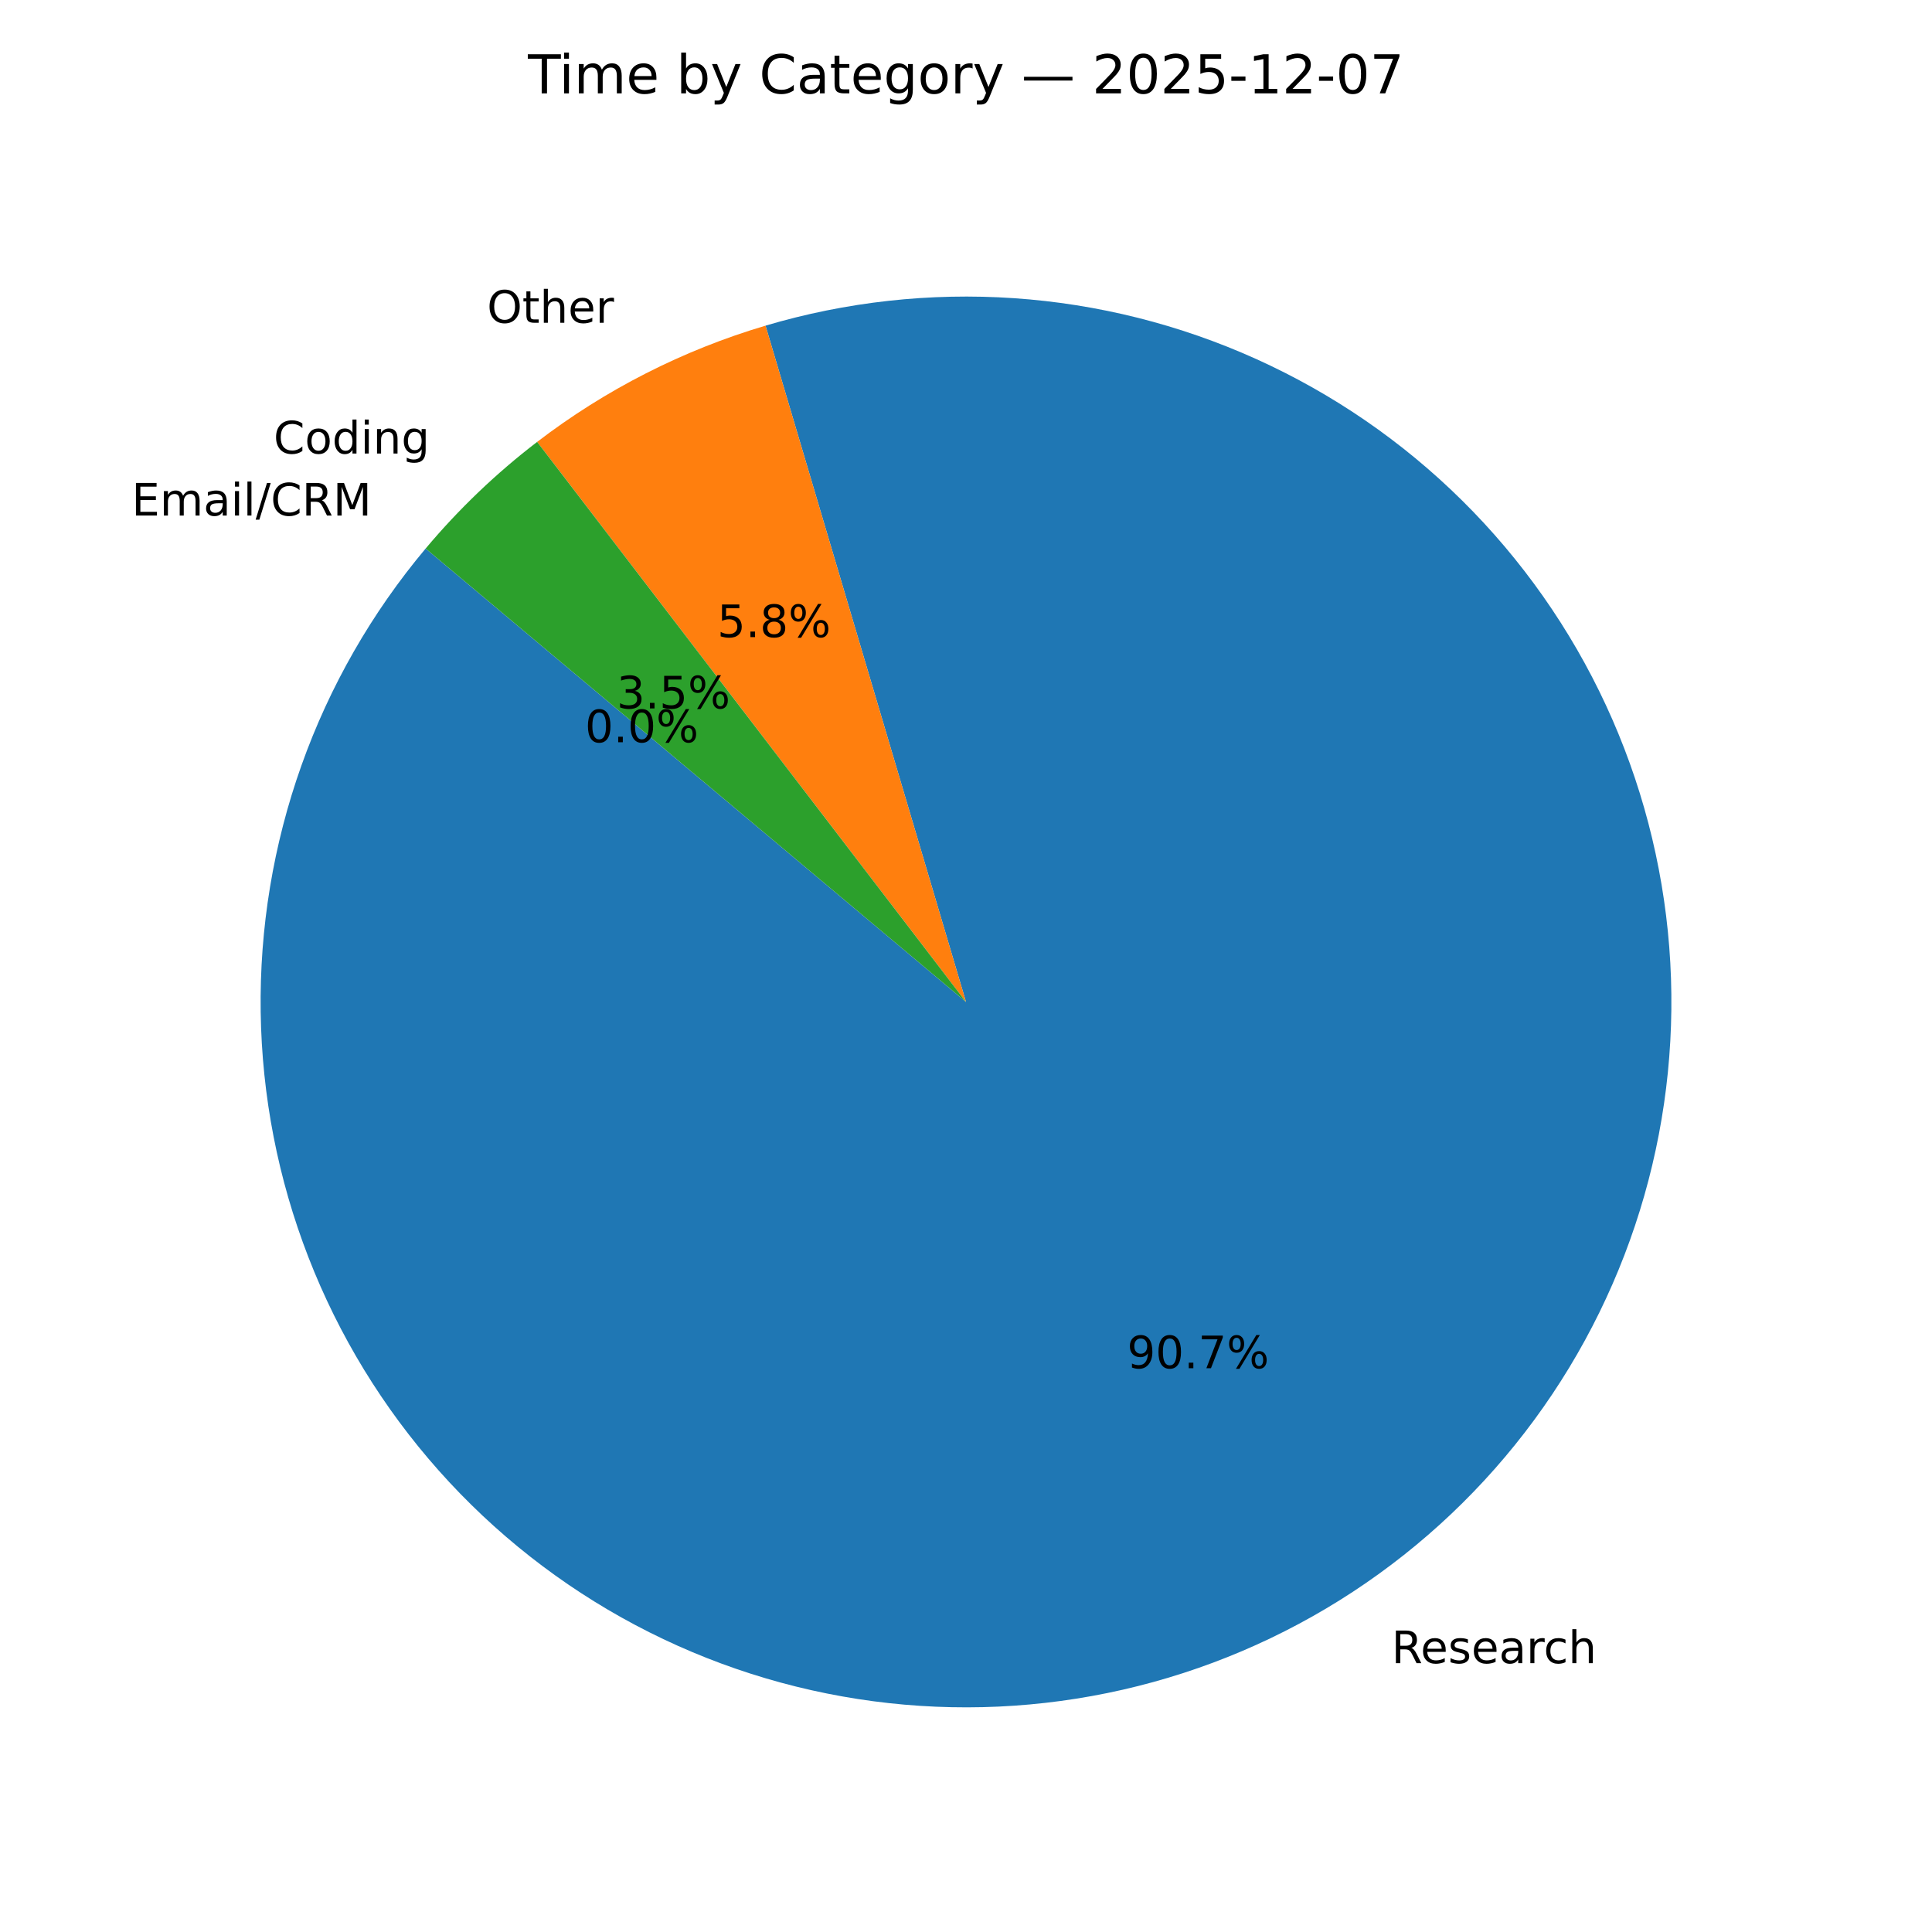
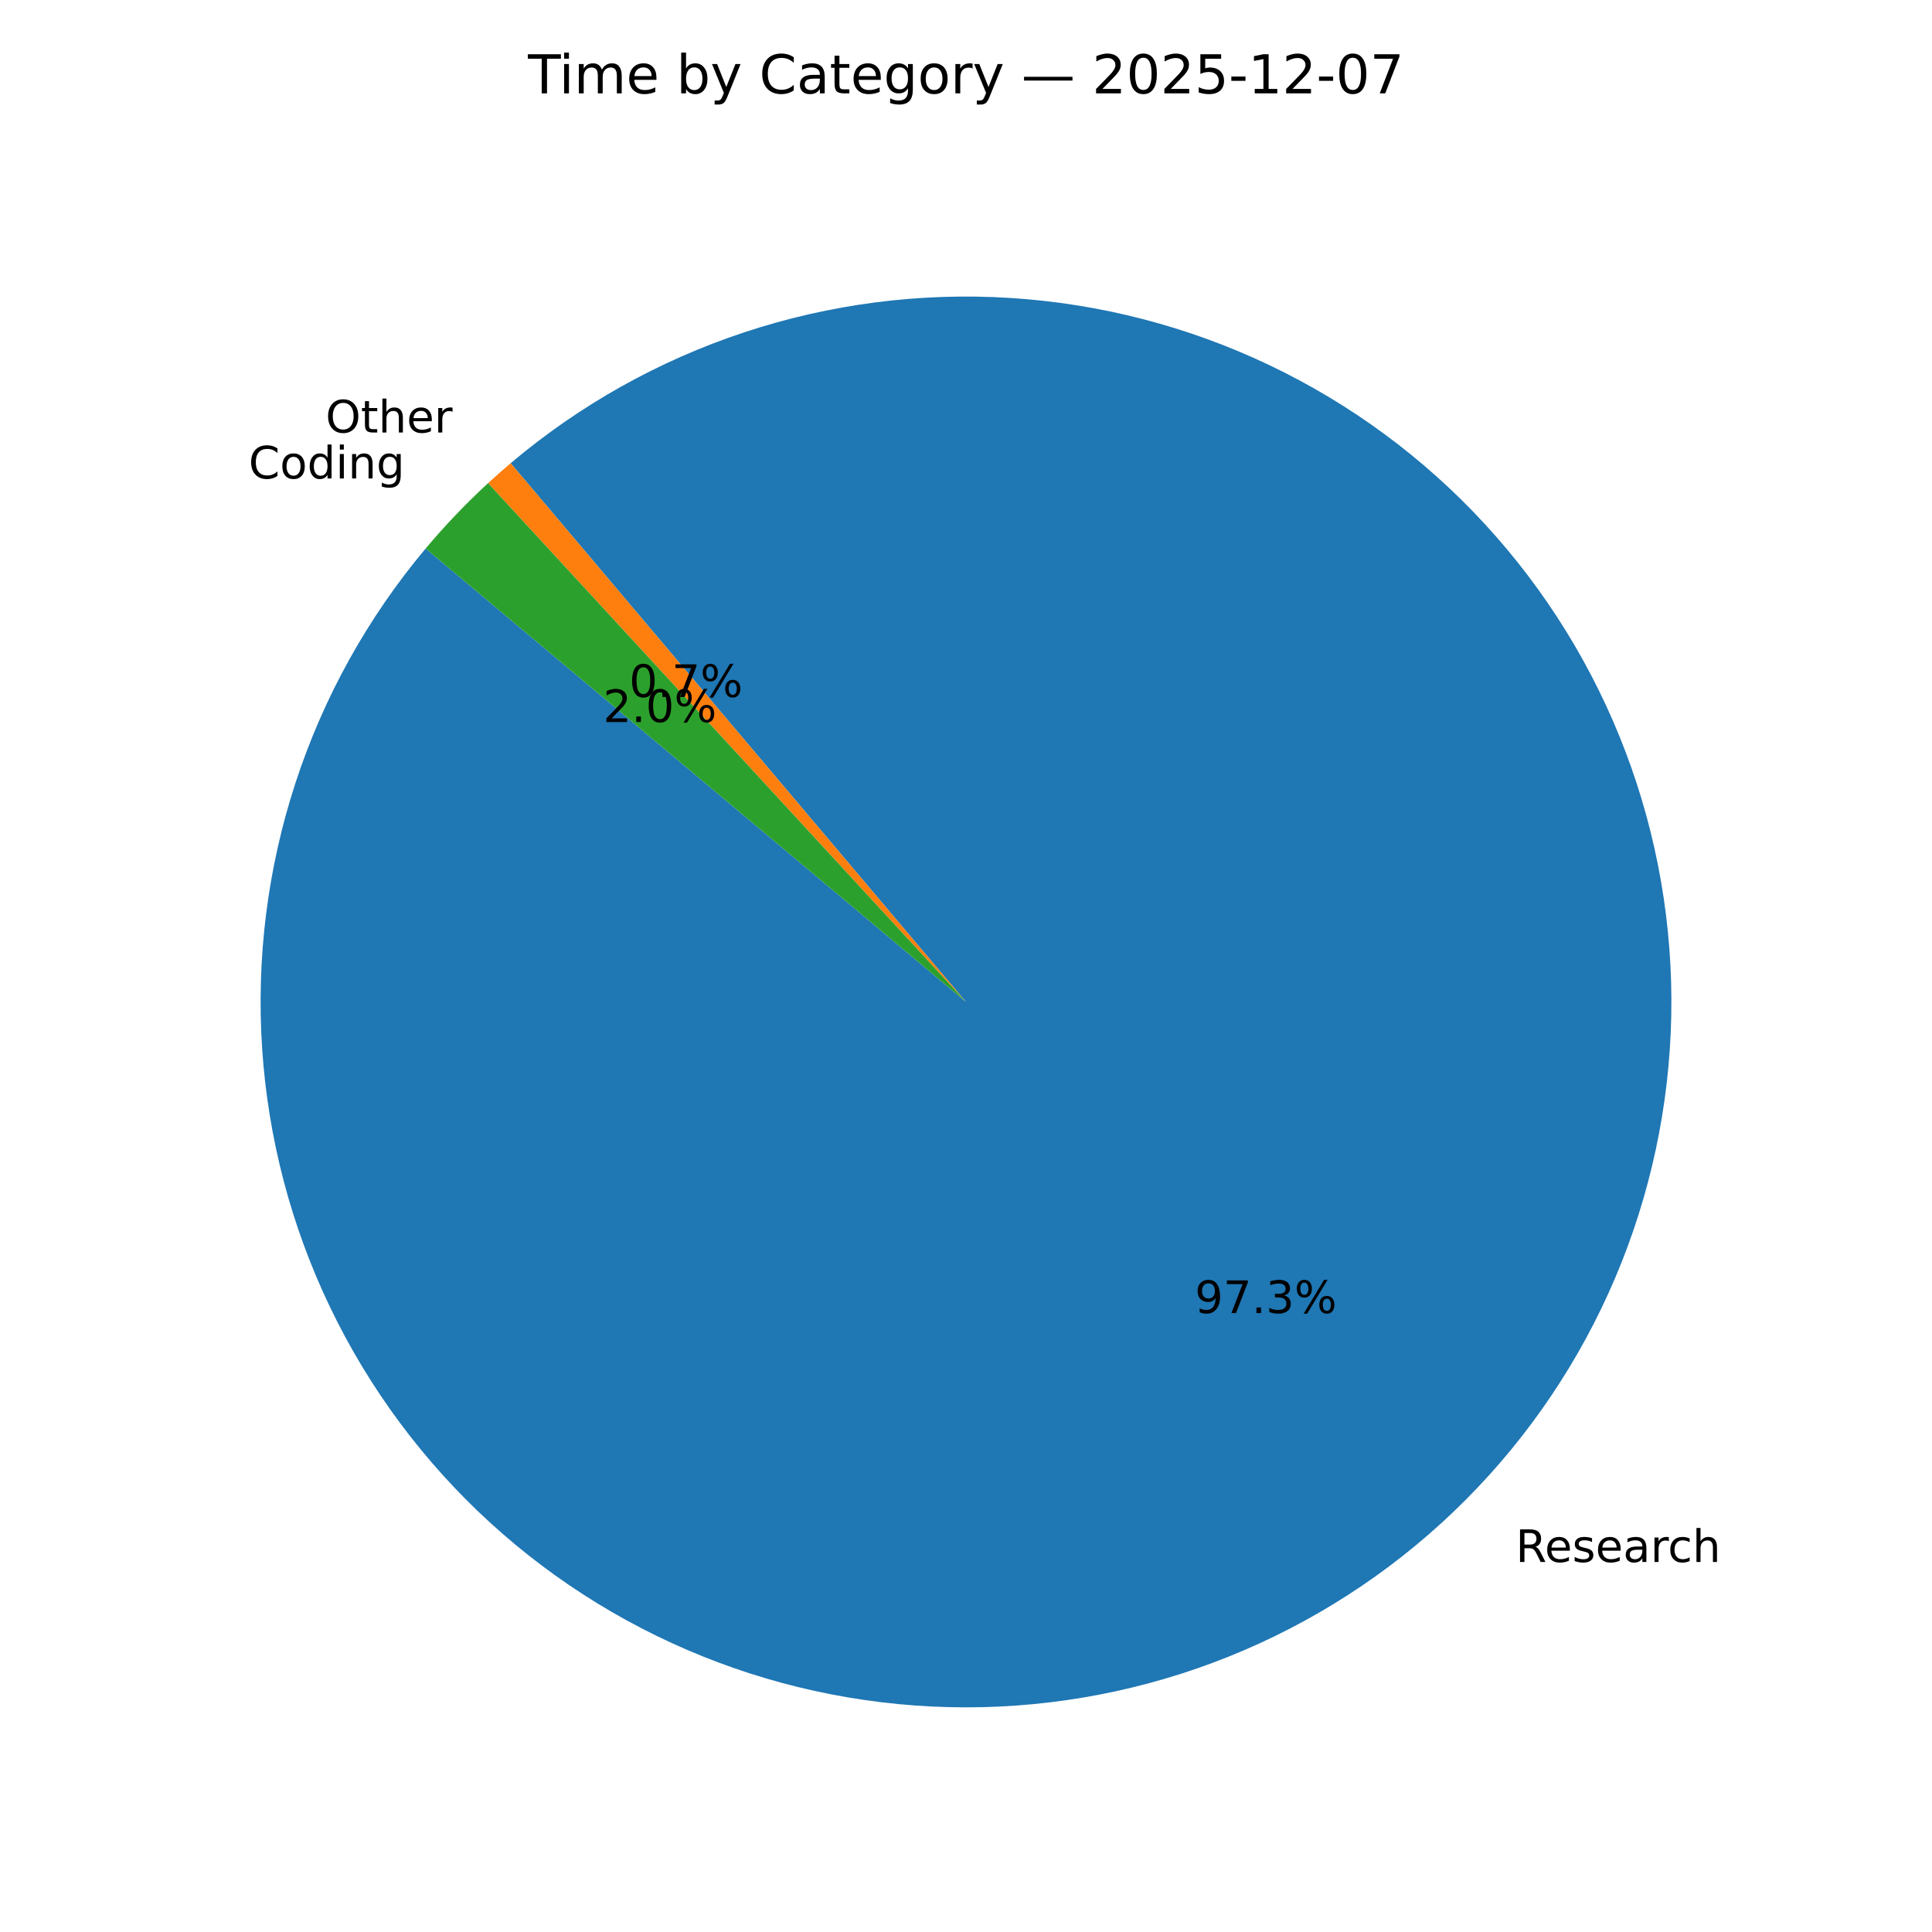
<svg xmlns="http://www.w3.org/2000/svg" xmlns:xlink="http://www.w3.org/1999/xlink" width="432pt" height="432pt" viewBox="0 0 432 432" version="1.1">
  <defs>
    <style type="text/css">*{stroke-linejoin: round; stroke-linecap: butt}</style>
  </defs>
  <g id="figure_1">
    <g id="patch_1">
      <path d="M 0 432  L 432 432  L 432 0  L 0 0  z " style="fill: #ffffff" />
    </g>
    <g id="axes_1">
      <g id="patch_2">
-         <path d="M 95.173 122.654  C 83.105 137.037 73.701 153.46 67.405 171.148  C 61.109 188.836 58.021 207.507 58.288 226.281  C 58.555 245.054 62.171 263.63 68.967 281.132  C 75.763 298.634 85.63 314.783 98.102 328.817  C 110.575 342.851 125.453 354.546 142.036 363.351  C 158.619 372.155 176.642 377.928 195.254 380.398  C 213.866 382.867 232.77 381.994 251.075 377.819  C 269.381 373.643 286.794 366.233 302.495 355.937  C 318.195 345.641 331.932 332.624 343.057 317.5  C 354.182 302.375 362.518 285.385 367.671 267.331  C 372.824 249.277 374.712 230.447 373.247 211.729  C 371.781 193.011 366.985 174.704 359.085 157.672  C 351.185 140.639 340.307 125.154 326.963 111.945  C 313.62 98.736 298.025 88.016 280.913 80.289  C 263.802 72.562 245.447 67.952 226.715 66.676  C 207.983 65.401 189.173 67.48 171.172 72.816  L 216 224.04  z " style="fill: #1f77b4" />
+         <path d="M 95.173 122.654  C 82.224 138.087 72.35 155.858 66.088 175.006  C 59.825 194.153 57.288 214.324 58.614 234.426  C 59.941 254.528 65.106 274.191 73.831 292.349  C 82.556 310.507 94.679 326.827 109.544 340.424  C 124.409 354.021 141.742 364.645 160.605 371.72  C 179.467 378.796 199.511 382.192 219.651 381.726  C 239.792 381.259 259.657 376.939 278.172 368.998  C 296.686 361.057 313.509 349.642 327.729 335.372  C 341.949 321.101 353.304 304.238 361.178 285.695  C 369.053 267.152 373.303 247.272 373.698 227.13  C 374.092 206.988 370.625 186.956 363.482 168.119  C 356.34 149.282 345.654 131.987 332.004 117.17  C 318.354 102.354 301.992 90.289 283.802 81.629  C 265.613 72.969 245.932 67.873 225.825 66.618  C 205.719 65.363 185.557 67.972 166.432 74.303  C 147.307 80.634 129.571 90.571 114.185 103.575  L 216 224.04  z " style="fill: #1f77b4" />
      </g>
      <g id="patch_3">
-         <path d="M 171.172 72.816  C 161.959 75.548 153.014 79.115 144.45 83.474  C 135.886 87.834 127.738 92.966 120.108 98.809  L 216 224.04  z " style="fill: #ff7f0e" />
+         <path d="M 114.185 103.575  C 113.327 104.3 112.476 105.035 111.634 105.778  C 110.791 106.522 109.957 107.274 109.13 108.036  L 216 224.04  z " style="fill: #ff7f0e" />
      </g>
      <g id="patch_4">
-         <path d="M 120.108 98.809  C 115.532 102.312 111.152 106.064 106.987 110.048  C 102.822 114.031 98.878 118.239 95.173 122.654  L 216 224.04  z " style="fill: #2ca02c" />
-       </g>
-       <g id="patch_5">
-         <path d="M 95.173 122.654  C 95.173 122.654 95.173 122.654 95.173 122.654  L 216 224.04  z " style="fill: #d62728" />
+         <path d="M 109.13 108.036  C 106.651 110.32 104.245 112.683 101.918 115.121  C 99.59 117.559 97.34 120.072 95.173 122.654  L 216 224.04  z " style="fill: #2ca02c" />
      </g>
      <g id="matplotlib.axis_1" />
      <g id="matplotlib.axis_2" />
      <g id="text_1">
-         <g transform="translate(311.1441 371.886) scale(0.1 -0.1)">
+         <g transform="translate(338.9019 349.2642) scale(0.1 -0.1)">
          <defs>
            <path id="DejaVuSans-52" d="M 2841 2188  Q 3044 2119 3236 1894  Q 3428 1669 3622 1275  L 4263 0  L 3584 0  L 2988 1197  Q 2756 1666 2539 1819  Q 2322 1972 1947 1972  L 1259 1972  L 1259 0  L 628 0  L 628 4666  L 2053 4666  Q 2853 4666 3247 4331  Q 3641 3997 3641 3322  Q 3641 2881 3436 2590  Q 3231 2300 2841 2188  z M 1259 4147  L 1259 2491  L 2053 2491  Q 2509 2491 2742 2702  Q 2975 2913 2975 3322  Q 2975 3731 2742 3939  Q 2509 4147 2053 4147  L 1259 4147  z " transform="scale(0.015625)" />
            <path id="DejaVuSans-65" d="M 3597 1894  L 3597 1613  L 953 1613  Q 991 1019 1311 708  Q 1631 397 2203 397  Q 2534 397 2845 478  Q 3156 559 3463 722  L 3463 178  Q 3153 47 2828 -22  Q 2503 -91 2169 -91  Q 1331 -91 842 396  Q 353 884 353 1716  Q 353 2575 817 3079  Q 1281 3584 2069 3584  Q 2775 3584 3186 3129  Q 3597 2675 3597 1894  z M 3022 2063  Q 3016 2534 2758 2815  Q 2500 3097 2075 3097  Q 1594 3097 1305 2825  Q 1016 2553 972 2059  L 3022 2063  z " transform="scale(0.015625)" />
            <path id="DejaVuSans-73" d="M 2834 3397  L 2834 2853  Q 2591 2978 2328 3040  Q 2066 3103 1784 3103  Q 1356 3103 1142 2972  Q 928 2841 928 2578  Q 928 2378 1081 2264  Q 1234 2150 1697 2047  L 1894 2003  Q 2506 1872 2764 1633  Q 3022 1394 3022 966  Q 3022 478 2636 193  Q 2250 -91 1575 -91  Q 1294 -91 989 -36  Q 684 19 347 128  L 347 722  Q 666 556 975 473  Q 1284 391 1588 391  Q 1994 391 2212 530  Q 2431 669 2431 922  Q 2431 1156 2273 1281  Q 2116 1406 1581 1522  L 1381 1569  Q 847 1681 609 1914  Q 372 2147 372 2553  Q 372 3047 722 3315  Q 1072 3584 1716 3584  Q 2034 3584 2315 3537  Q 2597 3491 2834 3397  z " transform="scale(0.015625)" />
            <path id="DejaVuSans-61" d="M 2194 1759  Q 1497 1759 1228 1600  Q 959 1441 959 1056  Q 959 750 1161 570  Q 1363 391 1709 391  Q 2188 391 2477 730  Q 2766 1069 2766 1631  L 2766 1759  L 2194 1759  z M 3341 1997  L 3341 0  L 2766 0  L 2766 531  Q 2569 213 2275 61  Q 1981 -91 1556 -91  Q 1019 -91 701 211  Q 384 513 384 1019  Q 384 1609 779 1909  Q 1175 2209 1959 2209  L 2766 2209  L 2766 2266  Q 2766 2663 2505 2880  Q 2244 3097 1772 3097  Q 1472 3097 1187 3025  Q 903 2953 641 2809  L 641 3341  Q 956 3463 1253 3523  Q 1550 3584 1831 3584  Q 2591 3584 2966 3190  Q 3341 2797 3341 1997  z " transform="scale(0.015625)" />
            <path id="DejaVuSans-72" d="M 2631 2963  Q 2534 3019 2420 3045  Q 2306 3072 2169 3072  Q 1681 3072 1420 2755  Q 1159 2438 1159 1844  L 1159 0  L 581 0  L 581 3500  L 1159 3500  L 1159 2956  Q 1341 3275 1631 3429  Q 1922 3584 2338 3584  Q 2397 3584 2469 3576  Q 2541 3569 2628 3553  L 2631 2963  z " transform="scale(0.015625)" />
            <path id="DejaVuSans-63" d="M 3122 3366  L 3122 2828  Q 2878 2963 2633 3030  Q 2388 3097 2138 3097  Q 1578 3097 1268 2742  Q 959 2388 959 1747  Q 959 1106 1268 751  Q 1578 397 2138 397  Q 2388 397 2633 464  Q 2878 531 3122 666  L 3122 134  Q 2881 22 2623 -34  Q 2366 -91 2075 -91  Q 1284 -91 818 406  Q 353 903 353 1747  Q 353 2603 823 3093  Q 1294 3584 2113 3584  Q 2378 3584 2631 3529  Q 2884 3475 3122 3366  z " transform="scale(0.015625)" />
            <path id="DejaVuSans-68" d="M 3513 2113  L 3513 0  L 2938 0  L 2938 2094  Q 2938 2591 2744 2837  Q 2550 3084 2163 3084  Q 1697 3084 1428 2787  Q 1159 2491 1159 1978  L 1159 0  L 581 0  L 581 4863  L 1159 4863  L 1159 2956  Q 1366 3272 1645 3428  Q 1925 3584 2291 3584  Q 2894 3584 3203 3211  Q 3513 2838 3513 2113  z " transform="scale(0.015625)" />
          </defs>
          <use xlink:href="#DejaVuSans-52" />
          <use xlink:href="#DejaVuSans-65" transform="translate(64.98242 0)" />
          <use xlink:href="#DejaVuSans-73" transform="translate(126.5059 0)" />
          <use xlink:href="#DejaVuSans-65" transform="translate(178.6055 0)" />
          <use xlink:href="#DejaVuSans-61" transform="translate(240.1289 0)" />
          <use xlink:href="#DejaVuSans-72" transform="translate(301.4082 0)" />
          <use xlink:href="#DejaVuSans-63" transform="translate(340.2715 0)" />
          <use xlink:href="#DejaVuSans-68" transform="translate(395.252 0)" />
        </g>
      </g>
      <g id="text_2">
-         <g transform="translate(252.0132 305.9375) scale(0.1 -0.1)">
+         <g transform="translate(267.1538 293.5984) scale(0.1 -0.1)">
          <defs>
            <path id="DejaVuSans-39" d="M 703 97  L 703 672  Q 941 559 1184 500  Q 1428 441 1663 441  Q 2288 441 2617 861  Q 2947 1281 2994 2138  Q 2813 1869 2534 1725  Q 2256 1581 1919 1581  Q 1219 1581 811 2004  Q 403 2428 403 3163  Q 403 3881 828 4315  Q 1253 4750 1959 4750  Q 2769 4750 3195 4129  Q 3622 3509 3622 2328  Q 3622 1225 3098 567  Q 2575 -91 1691 -91  Q 1453 -91 1209 -44  Q 966 3 703 97  z M 1959 2075  Q 2384 2075 2632 2365  Q 2881 2656 2881 3163  Q 2881 3666 2632 3958  Q 2384 4250 1959 4250  Q 1534 4250 1286 3958  Q 1038 3666 1038 3163  Q 1038 2656 1286 2365  Q 1534 2075 1959 2075  z " transform="scale(0.015625)" />
-             <path id="DejaVuSans-30" d="M 2034 4250  Q 1547 4250 1301 3770  Q 1056 3291 1056 2328  Q 1056 1369 1301 889  Q 1547 409 2034 409  Q 2525 409 2770 889  Q 3016 1369 3016 2328  Q 3016 3291 2770 3770  Q 2525 4250 2034 4250  z M 2034 4750  Q 2819 4750 3233 4129  Q 3647 3509 3647 2328  Q 3647 1150 3233 529  Q 2819 -91 2034 -91  Q 1250 -91 836 529  Q 422 1150 422 2328  Q 422 3509 836 4129  Q 1250 4750 2034 4750  z " transform="scale(0.015625)" />
+             <path id="DejaVuSans-37" d="M 525 4666  L 3525 4666  L 3525 4397  L 1831 0  L 1172 0  L 2766 4134  L 525 4134  L 525 4666  z " transform="scale(0.015625)" />
            <path id="DejaVuSans-2e" d="M 684 794  L 1344 794  L 1344 0  L 684 0  L 684 794  z " transform="scale(0.015625)" />
-             <path id="DejaVuSans-37" d="M 525 4666  L 3525 4666  L 3525 4397  L 1831 0  L 1172 0  L 2766 4134  L 525 4134  L 525 4666  z " transform="scale(0.015625)" />
+             <path id="DejaVuSans-33" d="M 2597 2516  Q 3050 2419 3304 2112  Q 3559 1806 3559 1356  Q 3559 666 3084 287  Q 2609 -91 1734 -91  Q 1441 -91 1130 -33  Q 819 25 488 141  L 488 750  Q 750 597 1062 519  Q 1375 441 1716 441  Q 2309 441 2620 675  Q 2931 909 2931 1356  Q 2931 1769 2642 2001  Q 2353 2234 1838 2234  L 1294 2234  L 1294 2753  L 1863 2753  Q 2328 2753 2575 2939  Q 2822 3125 2822 3475  Q 2822 3834 2567 4026  Q 2313 4219 1838 4219  Q 1578 4219 1281 4162  Q 984 4106 628 3988  L 628 4550  Q 988 4650 1302 4700  Q 1616 4750 1894 4750  Q 2613 4750 3031 4423  Q 3450 4097 3450 3541  Q 3450 3153 3228 2886  Q 3006 2619 2597 2516  z " transform="scale(0.015625)" />
            <path id="DejaVuSans-25" d="M 4653 2053  Q 4381 2053 4226 1822  Q 4072 1591 4072 1178  Q 4072 772 4226 539  Q 4381 306 4653 306  Q 4919 306 5073 539  Q 5228 772 5228 1178  Q 5228 1588 5073 1820  Q 4919 2053 4653 2053  z M 4653 2450  Q 5147 2450 5437 2106  Q 5728 1763 5728 1178  Q 5728 594 5436 251  Q 5144 -91 4653 -91  Q 4153 -91 3862 251  Q 3572 594 3572 1178  Q 3572 1766 3864 2108  Q 4156 2450 4653 2450  z M 1428 4353  Q 1159 4353 1004 4120  Q 850 3888 850 3481  Q 850 3069 1003 2837  Q 1156 2606 1428 2606  Q 1700 2606 1854 2837  Q 2009 3069 2009 3481  Q 2009 3884 1853 4118  Q 1697 4353 1428 4353  z M 4250 4750  L 4750 4750  L 1831 -91  L 1331 -91  L 4250 4750  z M 1428 4750  Q 1922 4750 2215 4408  Q 2509 4066 2509 3481  Q 2509 2891 2217 2550  Q 1925 2209 1428 2209  Q 931 2209 642 2551  Q 353 2894 353 3481  Q 353 4063 643 4406  Q 934 4750 1428 4750  z " transform="scale(0.015625)" />
          </defs>
          <use xlink:href="#DejaVuSans-39" />
-           <use xlink:href="#DejaVuSans-30" transform="translate(63.62305 0)" />
+           <use xlink:href="#DejaVuSans-37" transform="translate(63.62305 0)" />
          <use xlink:href="#DejaVuSans-2e" transform="translate(127.2461 0)" />
-           <use xlink:href="#DejaVuSans-37" transform="translate(159.0332 0)" />
+           <use xlink:href="#DejaVuSans-33" transform="translate(159.0332 0)" />
          <use xlink:href="#DejaVuSans-25" transform="translate(222.6562 0)" />
        </g>
      </g>
      <g id="text_3">
-         <g transform="translate(108.9013 72.17708) scale(0.1 -0.1)">
+         <g transform="translate(72.80313 96.71182) scale(0.1 -0.1)">
          <defs>
            <path id="DejaVuSans-4f" d="M 2522 4238  Q 1834 4238 1429 3725  Q 1025 3213 1025 2328  Q 1025 1447 1429 934  Q 1834 422 2522 422  Q 3209 422 3611 934  Q 4013 1447 4013 2328  Q 4013 3213 3611 3725  Q 3209 4238 2522 4238  z M 2522 4750  Q 3503 4750 4090 4092  Q 4678 3434 4678 2328  Q 4678 1225 4090 567  Q 3503 -91 2522 -91  Q 1538 -91 948 565  Q 359 1222 359 2328  Q 359 3434 948 4092  Q 1538 4750 2522 4750  z " transform="scale(0.015625)" />
            <path id="DejaVuSans-74" d="M 1172 4494  L 1172 3500  L 2356 3500  L 2356 3053  L 1172 3053  L 1172 1153  Q 1172 725 1289 603  Q 1406 481 1766 481  L 2356 481  L 2356 0  L 1766 0  Q 1100 0 847 248  Q 594 497 594 1153  L 594 3053  L 172 3053  L 172 3500  L 594 3500  L 594 4494  L 1172 4494  z " transform="scale(0.015625)" />
          </defs>
          <use xlink:href="#DejaVuSans-4f" />
          <use xlink:href="#DejaVuSans-74" transform="translate(78.71094 0)" />
          <use xlink:href="#DejaVuSans-68" transform="translate(117.9199 0)" />
          <use xlink:href="#DejaVuSans-65" transform="translate(181.2988 0)" />
          <use xlink:href="#DejaVuSans-72" transform="translate(242.8223 0)" />
        </g>
      </g>
      <g id="text_4">
-         <g transform="translate(160.3677 142.4599) scale(0.1 -0.1)">
+         <g transform="translate(140.6778 155.8425) scale(0.1 -0.1)">
          <defs>
-             <path id="DejaVuSans-35" d="M 691 4666  L 3169 4666  L 3169 4134  L 1269 4134  L 1269 2991  Q 1406 3038 1543 3061  Q 1681 3084 1819 3084  Q 2600 3084 3056 2656  Q 3513 2228 3513 1497  Q 3513 744 3044 326  Q 2575 -91 1722 -91  Q 1428 -91 1123 -41  Q 819 9 494 109  L 494 744  Q 775 591 1075 516  Q 1375 441 1709 441  Q 2250 441 2565 725  Q 2881 1009 2881 1497  Q 2881 1984 2565 2268  Q 2250 2553 1709 2553  Q 1456 2553 1204 2497  Q 953 2441 691 2322  L 691 4666  z " transform="scale(0.015625)" />
-             <path id="DejaVuSans-38" d="M 2034 2216  Q 1584 2216 1326 1975  Q 1069 1734 1069 1313  Q 1069 891 1326 650  Q 1584 409 2034 409  Q 2484 409 2743 651  Q 3003 894 3003 1313  Q 3003 1734 2745 1975  Q 2488 2216 2034 2216  z M 1403 2484  Q 997 2584 770 2862  Q 544 3141 544 3541  Q 544 4100 942 4425  Q 1341 4750 2034 4750  Q 2731 4750 3128 4425  Q 3525 4100 3525 3541  Q 3525 3141 3298 2862  Q 3072 2584 2669 2484  Q 3125 2378 3379 2068  Q 3634 1759 3634 1313  Q 3634 634 3220 271  Q 2806 -91 2034 -91  Q 1263 -91 848 271  Q 434 634 434 1313  Q 434 1759 690 2068  Q 947 2378 1403 2484  z M 1172 3481  Q 1172 3119 1398 2916  Q 1625 2713 2034 2713  Q 2441 2713 2670 2916  Q 2900 3119 2900 3481  Q 2900 3844 2670 4047  Q 2441 4250 2034 4250  Q 1625 4250 1398 4047  Q 1172 3844 1172 3481  z " transform="scale(0.015625)" />
+             <path id="DejaVuSans-30" d="M 2034 4250  Q 1547 4250 1301 3770  Q 1056 3291 1056 2328  Q 1056 1369 1301 889  Q 1547 409 2034 409  Q 2525 409 2770 889  Q 3016 1369 3016 2328  Q 3016 3291 2770 3770  Q 2525 4250 2034 4250  z M 2034 4750  Q 2819 4750 3233 4129  Q 3647 3509 3647 2328  Q 3647 1150 3233 529  Q 2819 -91 2034 -91  Q 1250 -91 836 529  Q 422 1150 422 2328  Q 422 3509 836 4129  Q 1250 4750 2034 4750  z " transform="scale(0.015625)" />
          </defs>
-           <use xlink:href="#DejaVuSans-35" />
+           <use xlink:href="#DejaVuSans-30" />
          <use xlink:href="#DejaVuSans-2e" transform="translate(63.62305 0)" />
-           <use xlink:href="#DejaVuSans-38" transform="translate(95.41016 0)" />
+           <use xlink:href="#DejaVuSans-37" transform="translate(95.41016 0)" />
          <use xlink:href="#DejaVuSans-25" transform="translate(159.0332 0)" />
        </g>
      </g>
      <g id="text_5">
-         <g transform="translate(61.17134 101.4079) scale(0.1 -0.1)">
+         <g transform="translate(55.5951 106.9888) scale(0.1 -0.1)">
          <defs>
            <path id="DejaVuSans-43" d="M 4122 4306  L 4122 3641  Q 3803 3938 3442 4084  Q 3081 4231 2675 4231  Q 1875 4231 1450 3742  Q 1025 3253 1025 2328  Q 1025 1406 1450 917  Q 1875 428 2675 428  Q 3081 428 3442 575  Q 3803 722 4122 1019  L 4122 359  Q 3791 134 3420 21  Q 3050 -91 2638 -91  Q 1578 -91 968 557  Q 359 1206 359 2328  Q 359 3453 968 4101  Q 1578 4750 2638 4750  Q 3056 4750 3426 4639  Q 3797 4528 4122 4306  z " transform="scale(0.015625)" />
            <path id="DejaVuSans-6f" d="M 1959 3097  Q 1497 3097 1228 2736  Q 959 2375 959 1747  Q 959 1119 1226 758  Q 1494 397 1959 397  Q 2419 397 2687 759  Q 2956 1122 2956 1747  Q 2956 2369 2687 2733  Q 2419 3097 1959 3097  z M 1959 3584  Q 2709 3584 3137 3096  Q 3566 2609 3566 1747  Q 3566 888 3137 398  Q 2709 -91 1959 -91  Q 1206 -91 779 398  Q 353 888 353 1747  Q 353 2609 779 3096  Q 1206 3584 1959 3584  z " transform="scale(0.015625)" />
            <path id="DejaVuSans-64" d="M 2906 2969  L 2906 4863  L 3481 4863  L 3481 0  L 2906 0  L 2906 525  Q 2725 213 2448 61  Q 2172 -91 1784 -91  Q 1150 -91 751 415  Q 353 922 353 1747  Q 353 2572 751 3078  Q 1150 3584 1784 3584  Q 2172 3584 2448 3432  Q 2725 3281 2906 2969  z M 947 1747  Q 947 1113 1208 752  Q 1469 391 1925 391  Q 2381 391 2643 752  Q 2906 1113 2906 1747  Q 2906 2381 2643 2742  Q 2381 3103 1925 3103  Q 1469 3103 1208 2742  Q 947 2381 947 1747  z " transform="scale(0.015625)" />
            <path id="DejaVuSans-69" d="M 603 3500  L 1178 3500  L 1178 0  L 603 0  L 603 3500  z M 603 4863  L 1178 4863  L 1178 4134  L 603 4134  L 603 4863  z " transform="scale(0.015625)" />
            <path id="DejaVuSans-6e" d="M 3513 2113  L 3513 0  L 2938 0  L 2938 2094  Q 2938 2591 2744 2837  Q 2550 3084 2163 3084  Q 1697 3084 1428 2787  Q 1159 2491 1159 1978  L 1159 0  L 581 0  L 581 3500  L 1159 3500  L 1159 2956  Q 1366 3272 1645 3428  Q 1925 3584 2291 3584  Q 2894 3584 3203 3211  Q 3513 2838 3513 2113  z " transform="scale(0.015625)" />
            <path id="DejaVuSans-67" d="M 2906 1791  Q 2906 2416 2648 2759  Q 2391 3103 1925 3103  Q 1463 3103 1205 2759  Q 947 2416 947 1791  Q 947 1169 1205 825  Q 1463 481 1925 481  Q 2391 481 2648 825  Q 2906 1169 2906 1791  z M 3481 434  Q 3481 -459 3084 -895  Q 2688 -1331 1869 -1331  Q 1566 -1331 1297 -1286  Q 1028 -1241 775 -1147  L 775 -588  Q 1028 -725 1275 -790  Q 1522 -856 1778 -856  Q 2344 -856 2625 -561  Q 2906 -266 2906 331  L 2906 616  Q 2728 306 2450 153  Q 2172 0 1784 0  Q 1141 0 747 490  Q 353 981 353 1791  Q 353 2603 747 3093  Q 1141 3584 1784 3584  Q 2172 3584 2450 3431  Q 2728 3278 2906 2969  L 2906 3500  L 3481 3500  L 3481 434  z " transform="scale(0.015625)" />
          </defs>
          <use xlink:href="#DejaVuSans-43" />
          <use xlink:href="#DejaVuSans-6f" transform="translate(69.82422 0)" />
          <use xlink:href="#DejaVuSans-64" transform="translate(131.0059 0)" />
          <use xlink:href="#DejaVuSans-69" transform="translate(194.4824 0)" />
          <use xlink:href="#DejaVuSans-6e" transform="translate(222.2656 0)" />
          <use xlink:href="#DejaVuSans-67" transform="translate(285.6445 0)" />
        </g>
      </g>
      <g id="text_6">
-         <g transform="translate(137.8897 158.404) scale(0.1 -0.1)">
+         <g transform="translate(134.8481 161.4481) scale(0.1 -0.1)">
          <defs>
-             <path id="DejaVuSans-33" d="M 2597 2516  Q 3050 2419 3304 2112  Q 3559 1806 3559 1356  Q 3559 666 3084 287  Q 2609 -91 1734 -91  Q 1441 -91 1130 -33  Q 819 25 488 141  L 488 750  Q 750 597 1062 519  Q 1375 441 1716 441  Q 2309 441 2620 675  Q 2931 909 2931 1356  Q 2931 1769 2642 2001  Q 2353 2234 1838 2234  L 1294 2234  L 1294 2753  L 1863 2753  Q 2328 2753 2575 2939  Q 2822 3125 2822 3475  Q 2822 3834 2567 4026  Q 2313 4219 1838 4219  Q 1578 4219 1281 4162  Q 984 4106 628 3988  L 628 4550  Q 988 4650 1302 4700  Q 1616 4750 1894 4750  Q 2613 4750 3031 4423  Q 3450 4097 3450 3541  Q 3450 3153 3228 2886  Q 3006 2619 2597 2516  z " transform="scale(0.015625)" />
+             <path id="DejaVuSans-32" d="M 1228 531  L 3431 531  L 3431 0  L 469 0  L 469 531  Q 828 903 1448 1529  Q 2069 2156 2228 2338  Q 2531 2678 2651 2914  Q 2772 3150 2772 3378  Q 2772 3750 2511 3984  Q 2250 4219 1831 4219  Q 1534 4219 1204 4116  Q 875 4013 500 3803  L 500 4441  Q 881 4594 1212 4672  Q 1544 4750 1819 4750  Q 2544 4750 2975 4387  Q 3406 4025 3406 3419  Q 3406 3131 3298 2873  Q 3191 2616 2906 2266  Q 2828 2175 2409 1742  Q 1991 1309 1228 531  z " transform="scale(0.015625)" />
          </defs>
-           <use xlink:href="#DejaVuSans-33" />
-           <use xlink:href="#DejaVuSans-2e" transform="translate(63.62305 0)" />
-           <use xlink:href="#DejaVuSans-35" transform="translate(95.41016 0)" />
-           <use xlink:href="#DejaVuSans-25" transform="translate(159.0332 0)" />
-         </g>
-       </g>
-       <g id="text_7">
-         <g transform="translate(29.41868 115.2754) scale(0.1 -0.1)">
-           <defs>
-             <path id="DejaVuSans-45" d="M 628 4666  L 3578 4666  L 3578 4134  L 1259 4134  L 1259 2753  L 3481 2753  L 3481 2222  L 1259 2222  L 1259 531  L 3634 531  L 3634 0  L 628 0  L 628 4666  z " transform="scale(0.015625)" />
-             <path id="DejaVuSans-6d" d="M 3328 2828  Q 3544 3216 3844 3400  Q 4144 3584 4550 3584  Q 5097 3584 5394 3201  Q 5691 2819 5691 2113  L 5691 0  L 5113 0  L 5113 2094  Q 5113 2597 4934 2840  Q 4756 3084 4391 3084  Q 3944 3084 3684 2787  Q 3425 2491 3425 1978  L 3425 0  L 2847 0  L 2847 2094  Q 2847 2600 2669 2842  Q 2491 3084 2119 3084  Q 1678 3084 1418 2786  Q 1159 2488 1159 1978  L 1159 0  L 581 0  L 581 3500  L 1159 3500  L 1159 2956  Q 1356 3278 1631 3431  Q 1906 3584 2284 3584  Q 2666 3584 2933 3390  Q 3200 3197 3328 2828  z " transform="scale(0.015625)" />
-             <path id="DejaVuSans-6c" d="M 603 4863  L 1178 4863  L 1178 0  L 603 0  L 603 4863  z " transform="scale(0.015625)" />
-             <path id="DejaVuSans-2f" d="M 1625 4666  L 2156 4666  L 531 -594  L 0 -594  L 1625 4666  z " transform="scale(0.015625)" />
-             <path id="DejaVuSans-4d" d="M 628 4666  L 1569 4666  L 2759 1491  L 3956 4666  L 4897 4666  L 4897 0  L 4281 0  L 4281 4097  L 3078 897  L 2444 897  L 1241 4097  L 1241 0  L 628 0  L 628 4666  z " transform="scale(0.015625)" />
-           </defs>
-           <use xlink:href="#DejaVuSans-45" />
-           <use xlink:href="#DejaVuSans-6d" transform="translate(63.18359 0)" />
-           <use xlink:href="#DejaVuSans-61" transform="translate(160.5957 0)" />
-           <use xlink:href="#DejaVuSans-69" transform="translate(221.875 0)" />
-           <use xlink:href="#DejaVuSans-6c" transform="translate(249.6582 0)" />
-           <use xlink:href="#DejaVuSans-2f" transform="translate(277.4414 0)" />
-           <use xlink:href="#DejaVuSans-43" transform="translate(311.1328 0)" />
-           <use xlink:href="#DejaVuSans-52" transform="translate(380.957 0)" />
-           <use xlink:href="#DejaVuSans-4d" transform="translate(450.4395 0)" />
-         </g>
-       </g>
-       <g id="text_8">
-         <g transform="translate(130.8016 165.9681) scale(0.1 -0.1)">
-           <use xlink:href="#DejaVuSans-30" />
+           <use xlink:href="#DejaVuSans-32" />
          <use xlink:href="#DejaVuSans-2e" transform="translate(63.62305 0)" />
          <use xlink:href="#DejaVuSans-30" transform="translate(95.41016 0)" />
          <use xlink:href="#DejaVuSans-25" transform="translate(159.0332 0)" />
        </g>
      </g>
-       <g id="text_9">
+       <g id="text_7">
        <g transform="translate(118.0537 20.88) scale(0.12 -0.12)">
          <defs>
            <path id="DejaVuSans-54" d="M -19 4666  L 3928 4666  L 3928 4134  L 2272 4134  L 2272 0  L 1638 0  L 1638 4134  L -19 4134  L -19 4666  z " transform="scale(0.015625)" />
+             <path id="DejaVuSans-6d" d="M 3328 2828  Q 3544 3216 3844 3400  Q 4144 3584 4550 3584  Q 5097 3584 5394 3201  Q 5691 2819 5691 2113  L 5691 0  L 5113 0  L 5113 2094  Q 5113 2597 4934 2840  Q 4756 3084 4391 3084  Q 3944 3084 3684 2787  Q 3425 2491 3425 1978  L 3425 0  L 2847 0  L 2847 2094  Q 2847 2600 2669 2842  Q 2491 3084 2119 3084  Q 1678 3084 1418 2786  Q 1159 2488 1159 1978  L 1159 0  L 581 0  L 581 3500  L 1159 3500  L 1159 2956  Q 1356 3278 1631 3431  Q 1906 3584 2284 3584  Q 2666 3584 2933 3390  Q 3200 3197 3328 2828  z " transform="scale(0.015625)" />
            <path id="DejaVuSans-20" transform="scale(0.015625)" />
            <path id="DejaVuSans-62" d="M 3116 1747  Q 3116 2381 2855 2742  Q 2594 3103 2138 3103  Q 1681 3103 1420 2742  Q 1159 2381 1159 1747  Q 1159 1113 1420 752  Q 1681 391 2138 391  Q 2594 391 2855 752  Q 3116 1113 3116 1747  z M 1159 2969  Q 1341 3281 1617 3432  Q 1894 3584 2278 3584  Q 2916 3584 3314 3078  Q 3713 2572 3713 1747  Q 3713 922 3314 415  Q 2916 -91 2278 -91  Q 1894 -91 1617 61  Q 1341 213 1159 525  L 1159 0  L 581 0  L 581 4863  L 1159 4863  L 1159 2969  z " transform="scale(0.015625)" />
            <path id="DejaVuSans-79" d="M 2059 -325  Q 1816 -950 1584 -1140  Q 1353 -1331 966 -1331  L 506 -1331  L 506 -850  L 844 -850  Q 1081 -850 1212 -737  Q 1344 -625 1503 -206  L 1606 56  L 191 3500  L 800 3500  L 1894 763  L 2988 3500  L 3597 3500  L 2059 -325  z " transform="scale(0.015625)" />
            <path id="DejaVuSans-2014" d="M 313 1978  L 6088 1978  L 6088 1528  L 313 1528  L 313 1978  z " transform="scale(0.015625)" />
-             <path id="DejaVuSans-32" d="M 1228 531  L 3431 531  L 3431 0  L 469 0  L 469 531  Q 828 903 1448 1529  Q 2069 2156 2228 2338  Q 2531 2678 2651 2914  Q 2772 3150 2772 3378  Q 2772 3750 2511 3984  Q 2250 4219 1831 4219  Q 1534 4219 1204 4116  Q 875 4013 500 3803  L 500 4441  Q 881 4594 1212 4672  Q 1544 4750 1819 4750  Q 2544 4750 2975 4387  Q 3406 4025 3406 3419  Q 3406 3131 3298 2873  Q 3191 2616 2906 2266  Q 2828 2175 2409 1742  Q 1991 1309 1228 531  z " transform="scale(0.015625)" />
+             <path id="DejaVuSans-35" d="M 691 4666  L 3169 4666  L 3169 4134  L 1269 4134  L 1269 2991  Q 1406 3038 1543 3061  Q 1681 3084 1819 3084  Q 2600 3084 3056 2656  Q 3513 2228 3513 1497  Q 3513 744 3044 326  Q 2575 -91 1722 -91  Q 1428 -91 1123 -41  Q 819 9 494 109  L 494 744  Q 775 591 1075 516  Q 1375 441 1709 441  Q 2250 441 2565 725  Q 2881 1009 2881 1497  Q 2881 1984 2565 2268  Q 2250 2553 1709 2553  Q 1456 2553 1204 2497  Q 953 2441 691 2322  L 691 4666  z " transform="scale(0.015625)" />
            <path id="DejaVuSans-2d" d="M 313 2009  L 1997 2009  L 1997 1497  L 313 1497  L 313 2009  z " transform="scale(0.015625)" />
            <path id="DejaVuSans-31" d="M 794 531  L 1825 531  L 1825 4091  L 703 3866  L 703 4441  L 1819 4666  L 2450 4666  L 2450 531  L 3481 531  L 3481 0  L 794 0  L 794 531  z " transform="scale(0.015625)" />
          </defs>
          <use xlink:href="#DejaVuSans-54" />
          <use xlink:href="#DejaVuSans-69" transform="translate(57.95898 0)" />
          <use xlink:href="#DejaVuSans-6d" transform="translate(85.74219 0)" />
          <use xlink:href="#DejaVuSans-65" transform="translate(183.1543 0)" />
          <use xlink:href="#DejaVuSans-20" transform="translate(244.6777 0)" />
          <use xlink:href="#DejaVuSans-62" transform="translate(276.4648 0)" />
          <use xlink:href="#DejaVuSans-79" transform="translate(339.9414 0)" />
          <use xlink:href="#DejaVuSans-20" transform="translate(399.1211 0)" />
          <use xlink:href="#DejaVuSans-43" transform="translate(430.9082 0)" />
          <use xlink:href="#DejaVuSans-61" transform="translate(500.7324 0)" />
          <use xlink:href="#DejaVuSans-74" transform="translate(562.0117 0)" />
          <use xlink:href="#DejaVuSans-65" transform="translate(601.2207 0)" />
          <use xlink:href="#DejaVuSans-67" transform="translate(662.7441 0)" />
          <use xlink:href="#DejaVuSans-6f" transform="translate(726.2207 0)" />
          <use xlink:href="#DejaVuSans-72" transform="translate(787.4023 0)" />
          <use xlink:href="#DejaVuSans-79" transform="translate(828.5156 0)" />
          <use xlink:href="#DejaVuSans-20" transform="translate(887.6953 0)" />
          <use xlink:href="#DejaVuSans-2014" transform="translate(919.4824 0)" />
          <use xlink:href="#DejaVuSans-20" transform="translate(1019.482 0)" />
          <use xlink:href="#DejaVuSans-32" transform="translate(1051.27 0)" />
          <use xlink:href="#DejaVuSans-30" transform="translate(1114.893 0)" />
          <use xlink:href="#DejaVuSans-32" transform="translate(1178.516 0)" />
          <use xlink:href="#DejaVuSans-35" transform="translate(1242.139 0)" />
          <use xlink:href="#DejaVuSans-2d" transform="translate(1305.762 0)" />
          <use xlink:href="#DejaVuSans-31" transform="translate(1341.846 0)" />
          <use xlink:href="#DejaVuSans-32" transform="translate(1405.469 0)" />
          <use xlink:href="#DejaVuSans-2d" transform="translate(1469.092 0)" />
          <use xlink:href="#DejaVuSans-30" transform="translate(1505.176 0)" />
          <use xlink:href="#DejaVuSans-37" transform="translate(1568.799 0)" />
        </g>
      </g>
    </g>
  </g>
</svg>
